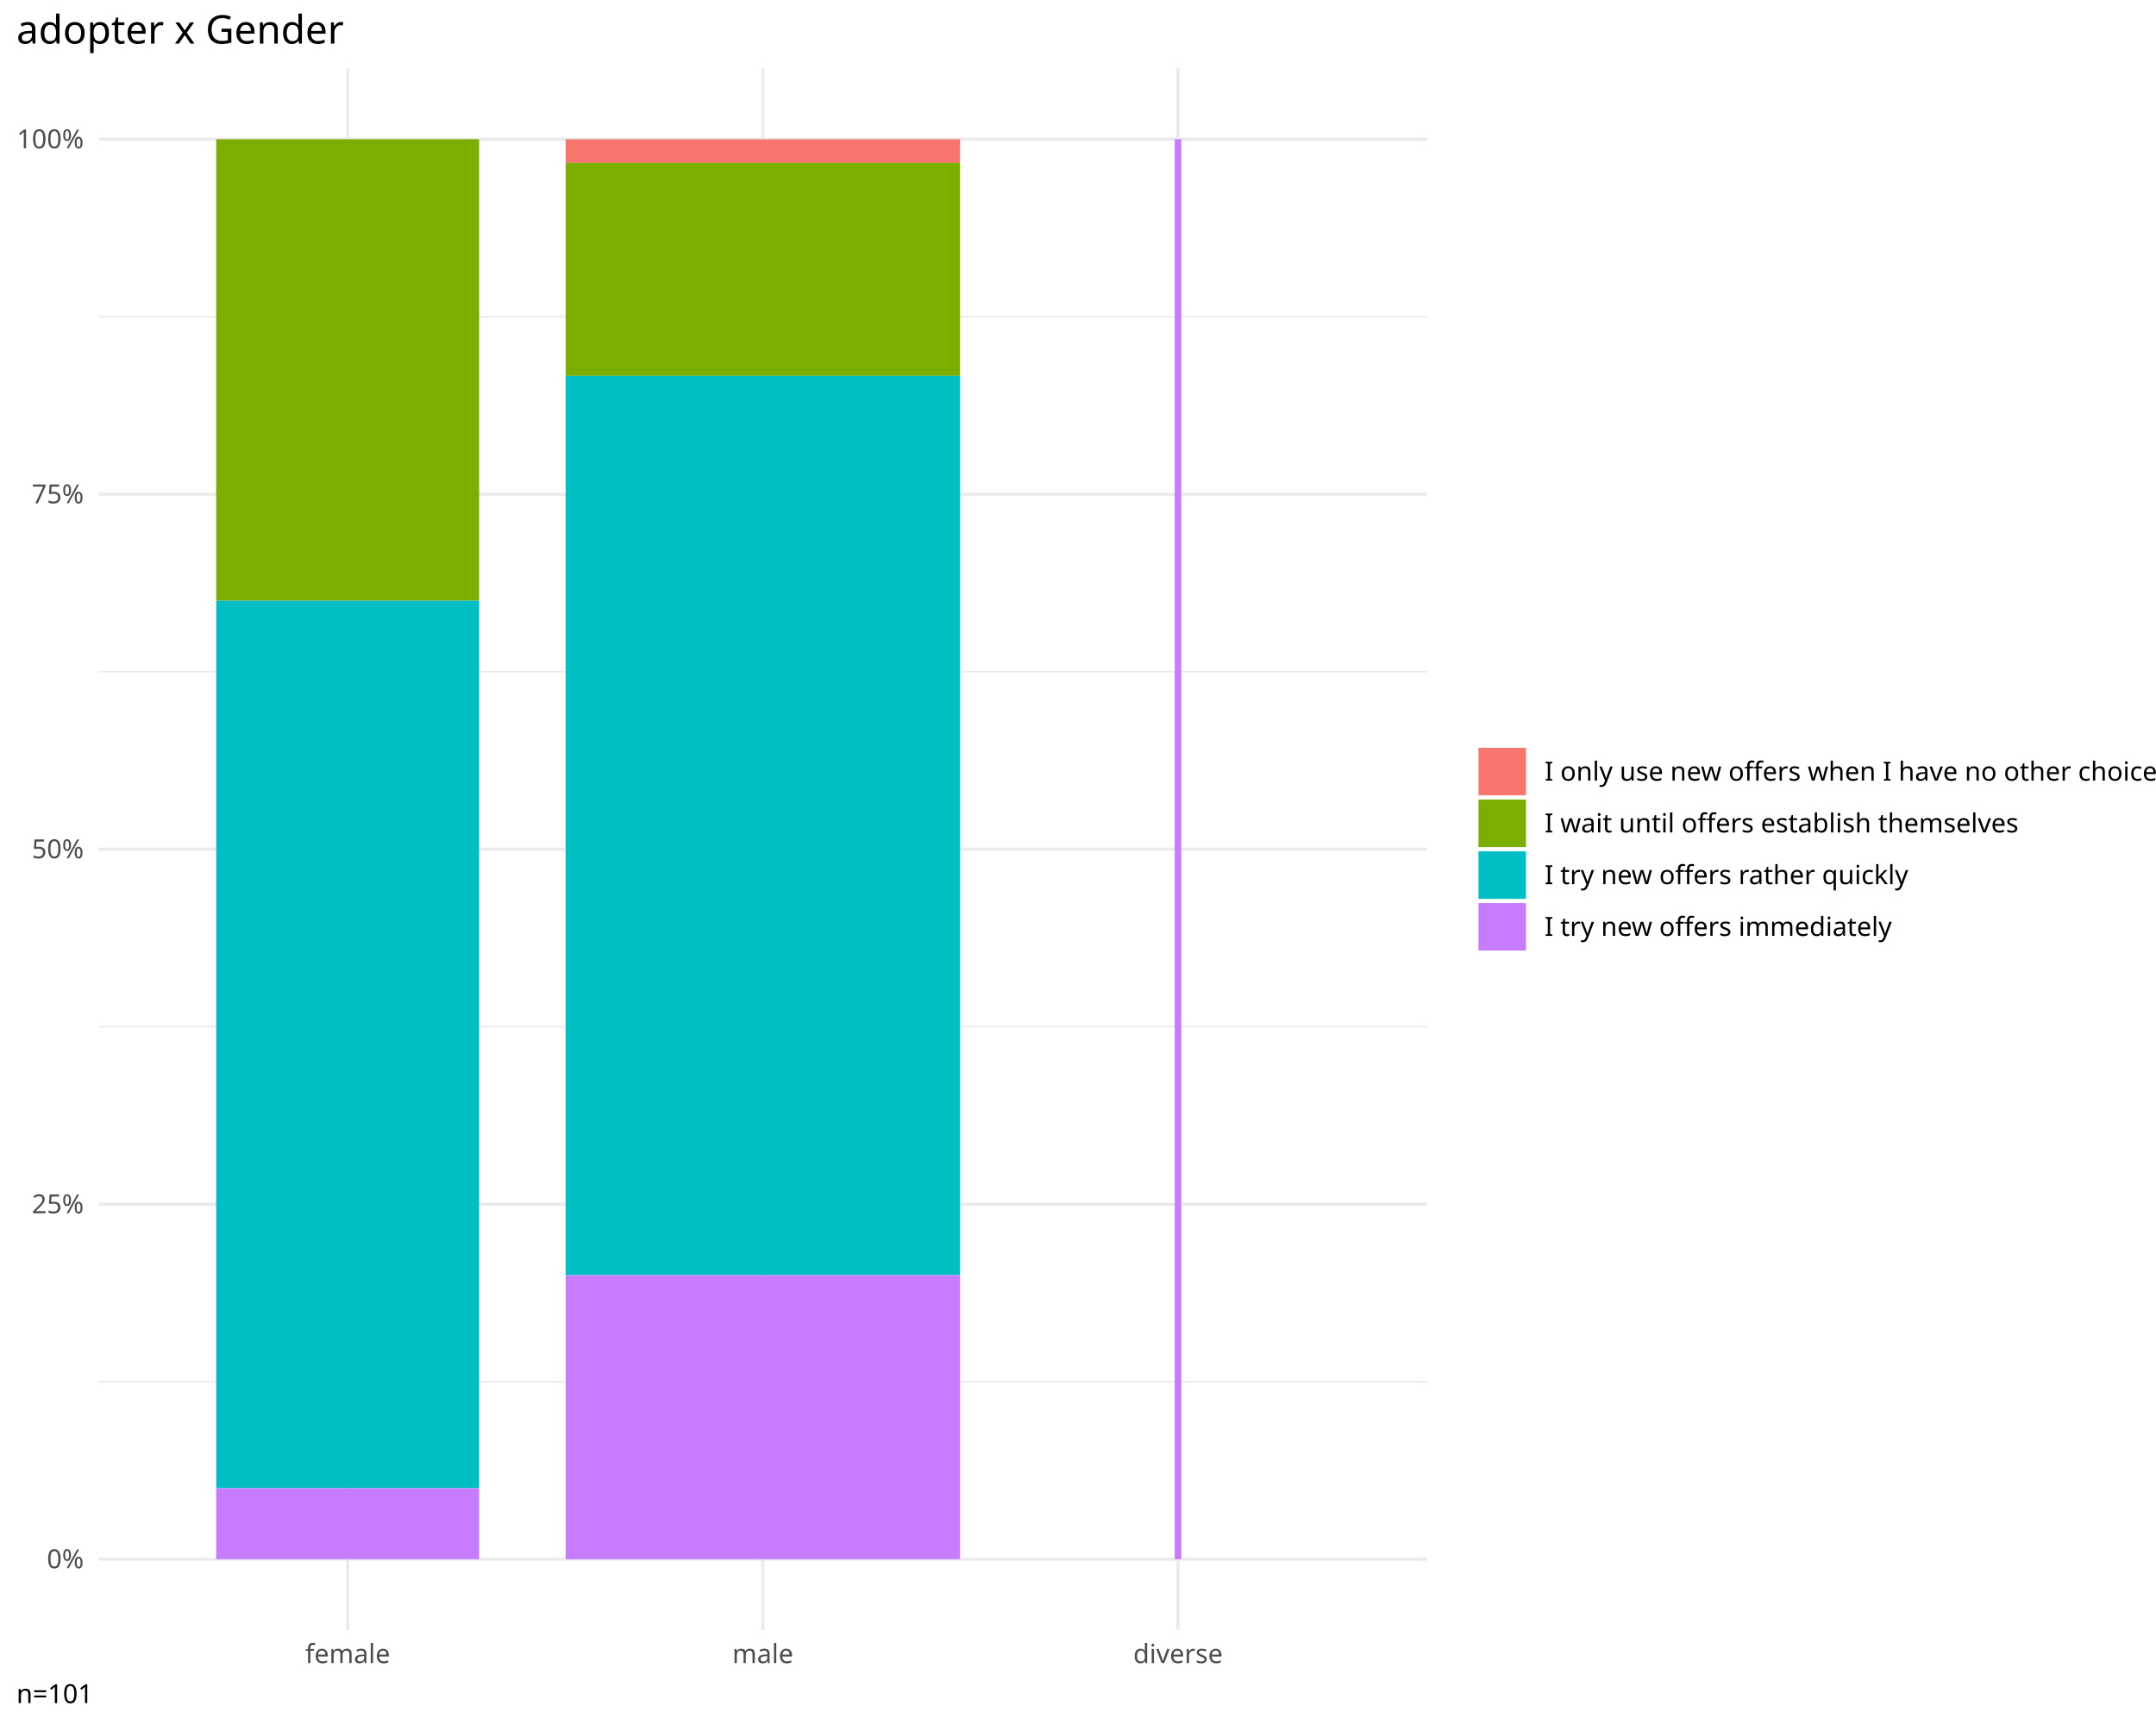
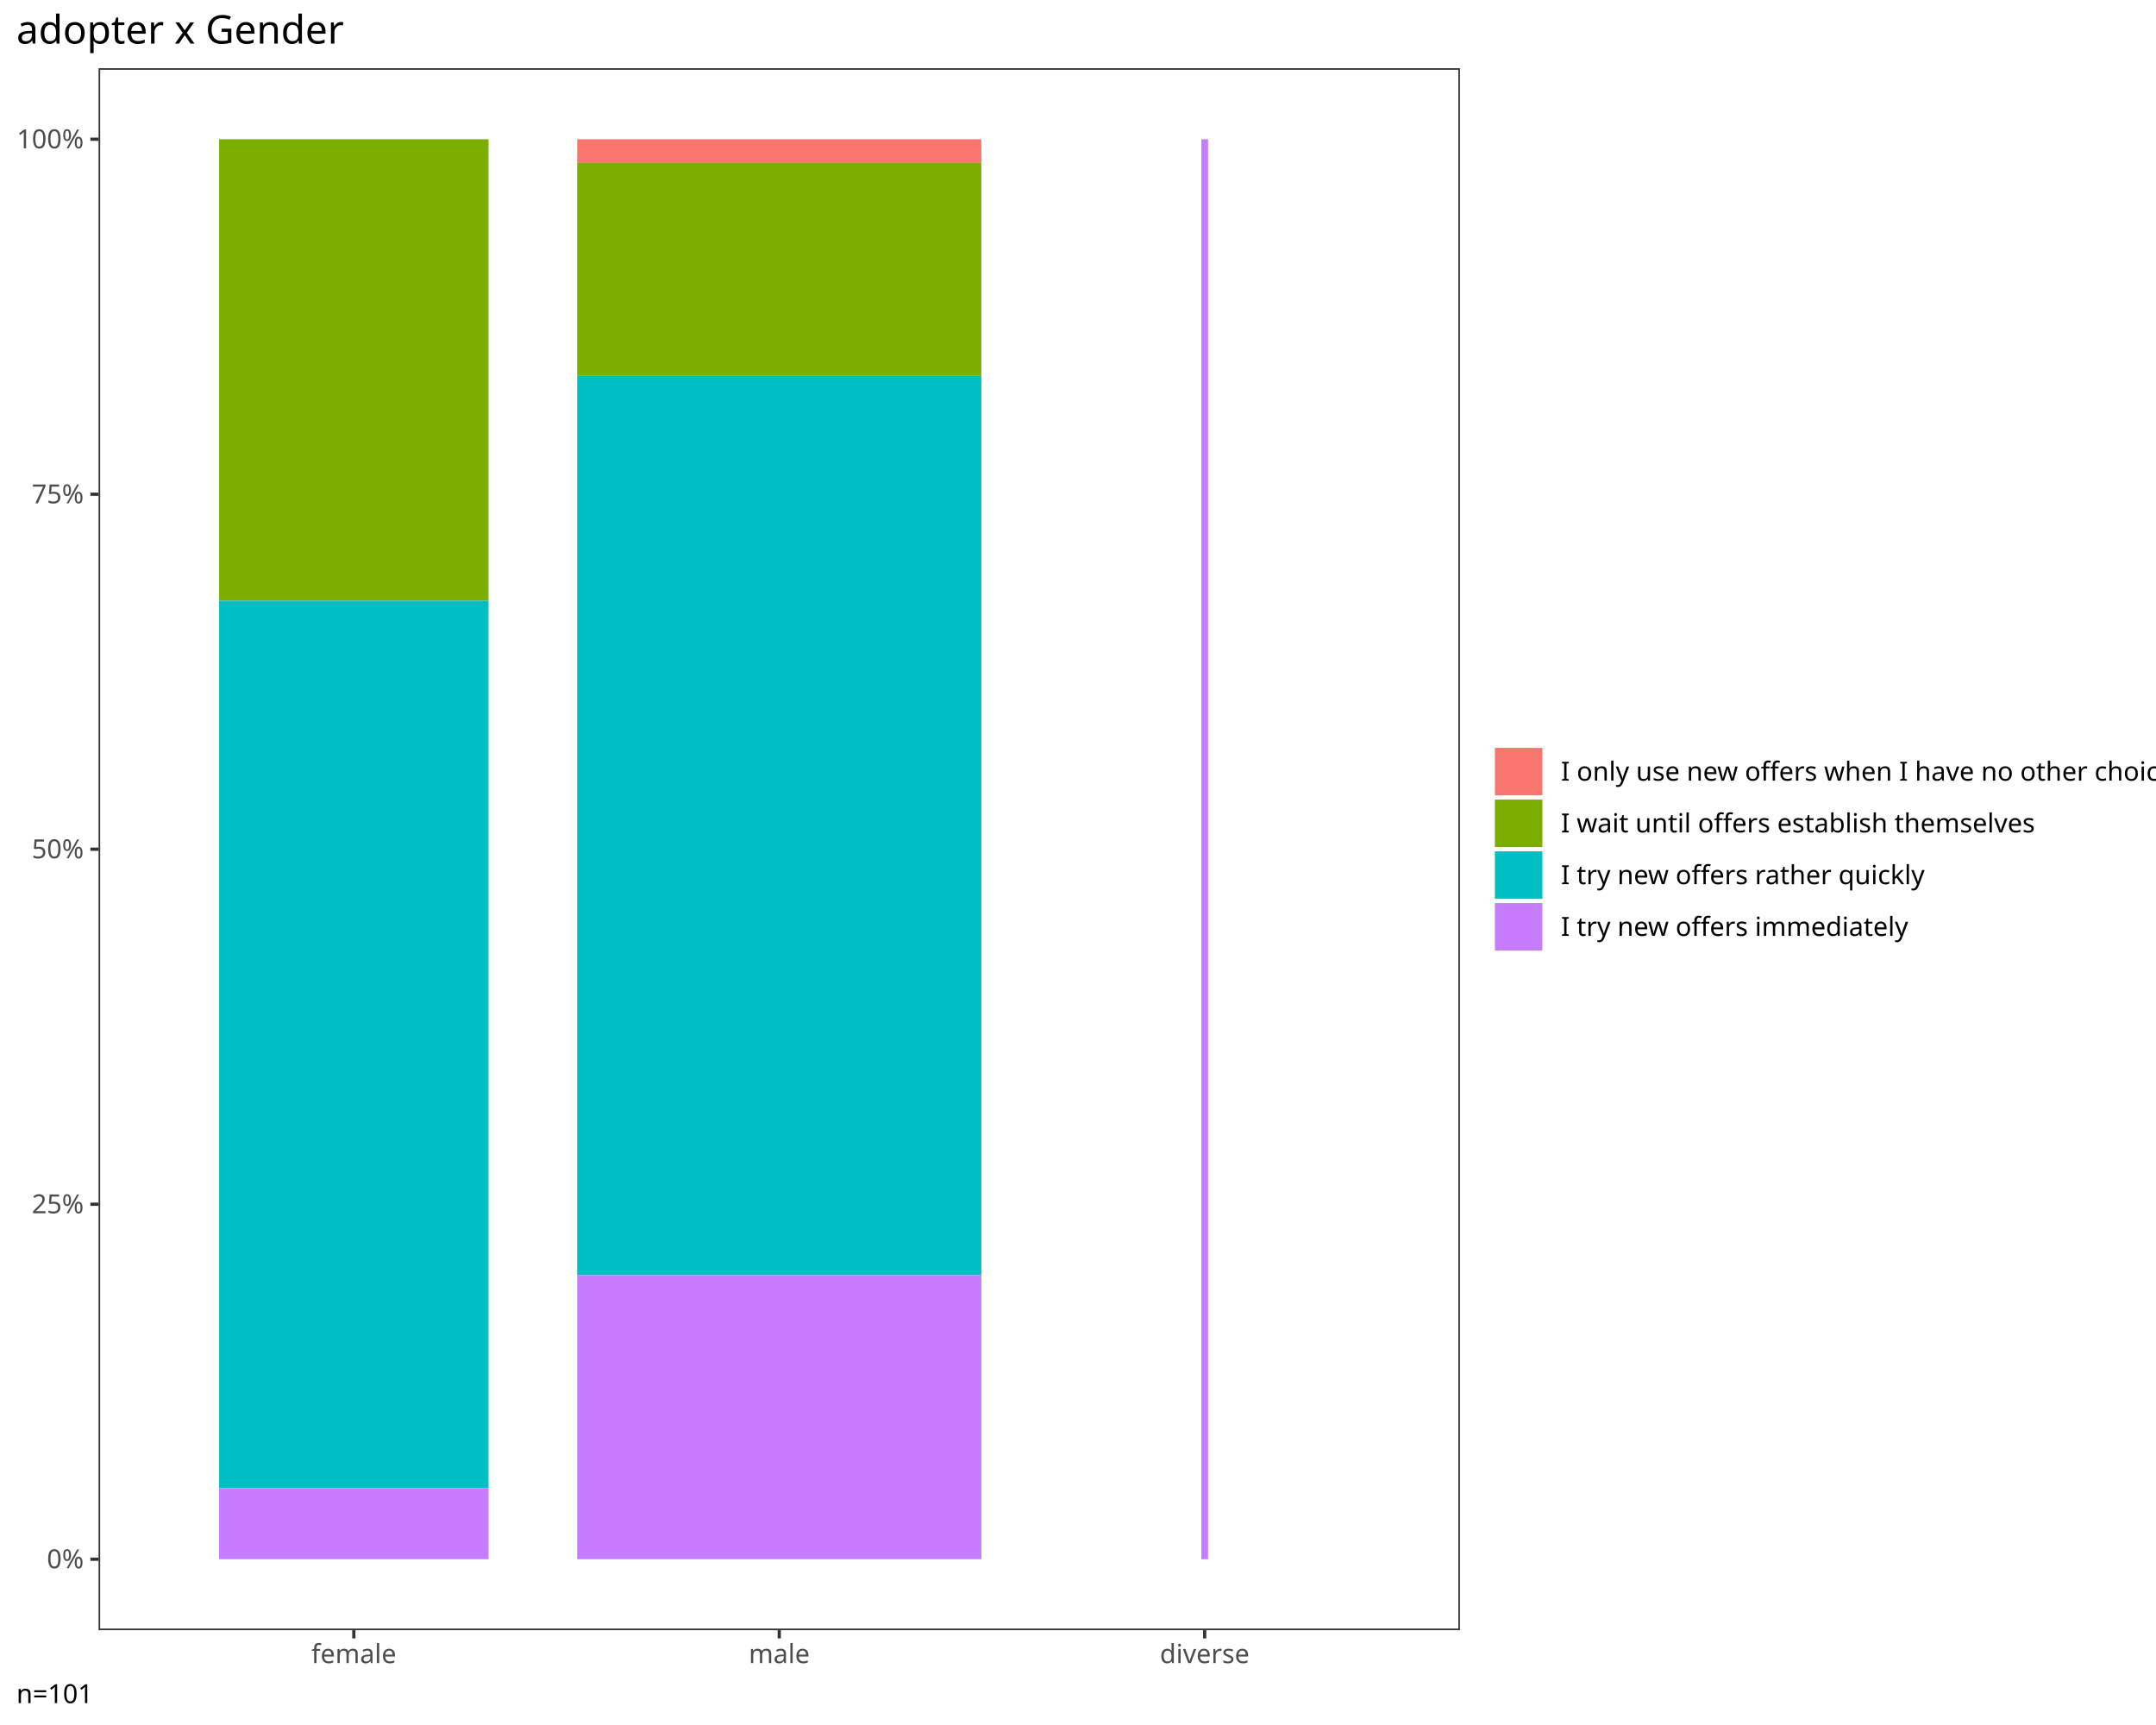
<svg xmlns="http://www.w3.org/2000/svg" class="svglite" data-engine-version="2.0" width="720.00pt" height="576.00pt" viewBox="0 0 720.00 576.00">
  <defs>
    <style type="text/css">
    .svglite line, .svglite polyline, .svglite polygon, .svglite path, .svglite rect, .svglite circle {
      fill: none;
      stroke: #000000;
      stroke-linecap: round;
      stroke-linejoin: round;
      stroke-miterlimit: 10.00;
    }
  </style>
  </defs>
  <rect width="100%" height="100%" style="stroke: none; fill: #FFFFFF;" />
  <defs>
    <clipPath id="cpMC4wMHw3MjAuMDB8MC4wMHw1NzYuMDA=">
      <rect x="0.00" y="0.00" width="720.00" height="576.00" />
    </clipPath>
  </defs>
  <g clip-path="url(#cpMC4wMHw3MjAuMDB8MC4wMHw1NzYuMDA=)">
- </g>
+     <rect x="0.00" y="0.00" width="720.00" height="576.00" style="stroke-width: 1.07; stroke: #FFFFFF; fill: #FFFFFF;" />
+   </g>
  <defs>
-     <clipPath id="cpMzIuOTJ8NDc2LjU5fDIyLjc4fDU0NC4zNA==">
-       <rect x="32.92" y="22.78" width="443.67" height="521.56" />
+     <clipPath id="cpMzIuOTJ8NDg3LjU1fDIyLjc4fDU0NC4zNA==">
+       <rect x="32.92" y="22.78" width="454.63" height="521.56" />
    </clipPath>
  </defs>
-   <g clip-path="url(#cpMzIuOTJ8NDc2LjU5fDIyLjc4fDU0NC4zNA==)">
-     <polyline points="32.92,461.37 476.59,461.37 " style="stroke-width: 0.53; stroke: #EBEBEB; stroke-linecap: butt;" />
-     <polyline points="32.92,342.83 476.59,342.83 " style="stroke-width: 0.53; stroke: #EBEBEB; stroke-linecap: butt;" />
-     <polyline points="32.92,224.30 476.59,224.30 " style="stroke-width: 0.53; stroke: #EBEBEB; stroke-linecap: butt;" />
-     <polyline points="32.92,105.76 476.59,105.76 " style="stroke-width: 0.53; stroke: #EBEBEB; stroke-linecap: butt;" />
-     <polyline points="32.92,520.64 476.59,520.64 " style="stroke-width: 1.07; stroke: #EBEBEB; stroke-linecap: butt;" />
-     <polyline points="32.92,402.10 476.59,402.10 " style="stroke-width: 1.07; stroke: #EBEBEB; stroke-linecap: butt;" />
-     <polyline points="32.92,283.56 476.59,283.56 " style="stroke-width: 1.07; stroke: #EBEBEB; stroke-linecap: butt;" />
-     <polyline points="32.92,165.03 476.59,165.03 " style="stroke-width: 1.07; stroke: #EBEBEB; stroke-linecap: butt;" />
-     <polyline points="32.92,46.49 476.59,46.49 " style="stroke-width: 1.07; stroke: #EBEBEB; stroke-linecap: butt;" />
-     <polyline points="116.11,544.34 116.11,22.78 " style="stroke-width: 1.07; stroke: #EBEBEB; stroke-linecap: butt;" />
-     <polyline points="254.75,544.34 254.75,22.78 " style="stroke-width: 1.07; stroke: #EBEBEB; stroke-linecap: butt;" />
-     <polyline points="393.40,544.34 393.40,22.78 " style="stroke-width: 1.07; stroke: #EBEBEB; stroke-linecap: butt;" />
-     <rect x="72.20" y="46.49" width="87.81" height="154.10" style="stroke-width: 1.07; stroke: none; stroke-linecap: butt; stroke-linejoin: miter; fill: #7CAE00;" />
-     <rect x="72.20" y="200.59" width="87.81" height="296.34" style="stroke-width: 1.07; stroke: none; stroke-linecap: butt; stroke-linejoin: miter; fill: #00BFC4;" />
-     <rect x="72.20" y="496.93" width="87.81" height="23.71" style="stroke-width: 1.07; stroke: none; stroke-linecap: butt; stroke-linejoin: miter; fill: #C77CFF;" />
-     <rect x="188.90" y="46.49" width="131.71" height="7.90" style="stroke-width: 1.07; stroke: none; stroke-linecap: butt; stroke-linejoin: miter; fill: #F8766D;" />
-     <rect x="188.90" y="54.39" width="131.71" height="71.12" style="stroke-width: 1.07; stroke: none; stroke-linecap: butt; stroke-linejoin: miter; fill: #7CAE00;" />
-     <rect x="188.90" y="125.51" width="131.71" height="300.29" style="stroke-width: 1.07; stroke: none; stroke-linecap: butt; stroke-linejoin: miter; fill: #00BFC4;" />
-     <rect x="188.90" y="425.81" width="131.71" height="94.83" style="stroke-width: 1.07; stroke: none; stroke-linecap: butt; stroke-linejoin: miter; fill: #C77CFF;" />
-     <rect x="392.30" y="46.49" width="2.20" height="474.15" style="stroke-width: 1.07; stroke: none; stroke-linecap: butt; stroke-linejoin: miter; fill: #C77CFF;" />
+   <g clip-path="url(#cpMzIuOTJ8NDg3LjU1fDIyLjc4fDU0NC4zNA==)">
+     <rect x="32.92" y="22.78" width="454.63" height="521.56" style="stroke-width: 1.07; stroke: none; fill: #FFFFFF;" />
+     <rect x="73.17" y="46.49" width="89.98" height="154.10" style="stroke-width: 1.07; stroke: none; stroke-linecap: butt; stroke-linejoin: miter; fill: #7CAE00;" />
+     <rect x="73.17" y="200.59" width="89.98" height="296.34" style="stroke-width: 1.07; stroke: none; stroke-linecap: butt; stroke-linejoin: miter; fill: #00BFC4;" />
+     <rect x="73.17" y="496.93" width="89.98" height="23.71" style="stroke-width: 1.07; stroke: none; stroke-linecap: butt; stroke-linejoin: miter; fill: #C77CFF;" />
+     <rect x="192.75" y="46.49" width="134.97" height="7.90" style="stroke-width: 1.07; stroke: none; stroke-linecap: butt; stroke-linejoin: miter; fill: #F8766D;" />
+     <rect x="192.75" y="54.39" width="134.97" height="71.12" style="stroke-width: 1.07; stroke: none; stroke-linecap: butt; stroke-linejoin: miter; fill: #7CAE00;" />
+     <rect x="192.75" y="125.51" width="134.97" height="300.29" style="stroke-width: 1.07; stroke: none; stroke-linecap: butt; stroke-linejoin: miter; fill: #00BFC4;" />
+     <rect x="192.75" y="425.81" width="134.97" height="94.83" style="stroke-width: 1.07; stroke: none; stroke-linecap: butt; stroke-linejoin: miter; fill: #C77CFF;" />
+     <rect x="401.18" y="46.49" width="2.25" height="474.15" style="stroke-width: 1.07; stroke: none; stroke-linecap: butt; stroke-linejoin: miter; fill: #C77CFF;" />
+     <rect x="32.92" y="22.78" width="454.63" height="521.56" style="stroke-width: 1.07; stroke: #333333;" />
  </g>
  <g clip-path="url(#cpMC4wMHw3MjAuMDB8MC4wMHw1NzYuMDA=)">
    <text x="27.99" y="523.66" text-anchor="end" style="font-size: 8.80px; fill: #4D4D4D; font-family: sans;" textLength="12.72px" lengthAdjust="spacingAndGlyphs">0%</text>
    <text x="27.99" y="405.13" text-anchor="end" style="font-size: 8.80px; fill: #4D4D4D; font-family: sans;" textLength="17.61px" lengthAdjust="spacingAndGlyphs">25%</text>
    <text x="27.99" y="286.59" text-anchor="end" style="font-size: 8.80px; fill: #4D4D4D; font-family: sans;" textLength="17.61px" lengthAdjust="spacingAndGlyphs">50%</text>
    <text x="27.99" y="168.06" text-anchor="end" style="font-size: 8.80px; fill: #4D4D4D; font-family: sans;" textLength="17.61px" lengthAdjust="spacingAndGlyphs">75%</text>
    <text x="27.99" y="49.52" text-anchor="end" style="font-size: 8.80px; fill: #4D4D4D; font-family: sans;" textLength="22.51px" lengthAdjust="spacingAndGlyphs">100%</text>
-     <text x="116.11" y="555.33" text-anchor="middle" style="font-size: 8.80px; fill: #4D4D4D; font-family: sans;" textLength="26.42px" lengthAdjust="spacingAndGlyphs">female</text>
-     <text x="254.75" y="555.33" text-anchor="middle" style="font-size: 8.80px; fill: #4D4D4D; font-family: sans;" textLength="19.08px" lengthAdjust="spacingAndGlyphs">male</text>
-     <text x="393.40" y="555.33" text-anchor="middle" style="font-size: 8.80px; fill: #4D4D4D; font-family: sans;" textLength="28.37px" lengthAdjust="spacingAndGlyphs">diverse</text>
-     <rect x="493.74" y="249.71" width="15.86" height="15.86" style="stroke-width: 1.07; stroke: none; stroke-linecap: butt; stroke-linejoin: miter; fill: #F8766D;" />
-     <rect x="493.74" y="266.99" width="15.86" height="15.86" style="stroke-width: 1.07; stroke: none; stroke-linecap: butt; stroke-linejoin: miter; fill: #7CAE00;" />
-     <rect x="493.74" y="284.27" width="15.86" height="15.86" style="stroke-width: 1.07; stroke: none; stroke-linecap: butt; stroke-linejoin: miter; fill: #00BFC4;" />
-     <rect x="493.74" y="301.55" width="15.86" height="15.86" style="stroke-width: 1.07; stroke: none; stroke-linecap: butt; stroke-linejoin: miter; fill: #C77CFF;" />
-     <text x="515.79" y="260.67" style="font-size: 8.80px; font-family: sans;" textLength="193.25px" lengthAdjust="spacingAndGlyphs">I only use new offers when I have no other choice</text>
-     <text x="515.79" y="277.95" style="font-size: 8.80px; font-family: sans;" textLength="147.73px" lengthAdjust="spacingAndGlyphs">I wait until offers establish themselves</text>
-     <text x="515.79" y="295.23" style="font-size: 8.80px; font-family: sans;" textLength="112.50px" lengthAdjust="spacingAndGlyphs">I try new offers rather quickly</text>
-     <text x="515.79" y="312.51" style="font-size: 8.80px; font-family: sans;" textLength="107.12px" lengthAdjust="spacingAndGlyphs">I try new offers immediately</text>
+     <polyline points="30.18,520.64 32.92,520.64 " style="stroke-width: 1.07; stroke: #333333; stroke-linecap: butt;" />
+     <polyline points="30.18,402.10 32.92,402.10 " style="stroke-width: 1.07; stroke: #333333; stroke-linecap: butt;" />
+     <polyline points="30.18,283.56 32.92,283.56 " style="stroke-width: 1.07; stroke: #333333; stroke-linecap: butt;" />
+     <polyline points="30.18,165.03 32.92,165.03 " style="stroke-width: 1.07; stroke: #333333; stroke-linecap: butt;" />
+     <polyline points="30.18,46.49 32.92,46.49 " style="stroke-width: 1.07; stroke: #333333; stroke-linecap: butt;" />
+     <polyline points="118.16,547.08 118.16,544.34 " style="stroke-width: 1.07; stroke: #333333; stroke-linecap: butt;" />
+     <polyline points="260.23,547.08 260.23,544.34 " style="stroke-width: 1.07; stroke: #333333; stroke-linecap: butt;" />
+     <polyline points="402.31,547.08 402.31,544.34 " style="stroke-width: 1.07; stroke: #333333; stroke-linecap: butt;" />
+     <text x="118.16" y="555.33" text-anchor="middle" style="font-size: 8.80px; fill: #4D4D4D; font-family: sans;" textLength="26.42px" lengthAdjust="spacingAndGlyphs">female</text>
+     <text x="260.23" y="555.33" text-anchor="middle" style="font-size: 8.80px; fill: #4D4D4D; font-family: sans;" textLength="19.08px" lengthAdjust="spacingAndGlyphs">male</text>
+     <text x="402.31" y="555.33" text-anchor="middle" style="font-size: 8.80px; fill: #4D4D4D; font-family: sans;" textLength="28.37px" lengthAdjust="spacingAndGlyphs">diverse</text>
+     <rect x="498.51" y="249.00" width="216.01" height="69.12" style="stroke-width: 1.07; stroke: none; fill: #FFFFFF;" />
+     <rect x="498.51" y="249.00" width="17.28" height="17.28" style="stroke-width: 1.07; stroke: none; fill: #FFFFFF;" />
+     <rect x="499.22" y="249.71" width="15.86" height="15.86" style="stroke-width: 1.07; stroke: none; stroke-linecap: butt; stroke-linejoin: miter; fill: #F8766D;" />
+     <rect x="498.51" y="266.28" width="17.28" height="17.28" style="stroke-width: 1.07; stroke: none; fill: #FFFFFF;" />
+     <rect x="499.22" y="266.99" width="15.86" height="15.86" style="stroke-width: 1.07; stroke: none; stroke-linecap: butt; stroke-linejoin: miter; fill: #7CAE00;" />
+     <rect x="498.51" y="283.56" width="17.28" height="17.28" style="stroke-width: 1.07; stroke: none; fill: #FFFFFF;" />
+     <rect x="499.22" y="284.27" width="15.86" height="15.86" style="stroke-width: 1.07; stroke: none; stroke-linecap: butt; stroke-linejoin: miter; fill: #00BFC4;" />
+     <rect x="498.51" y="300.84" width="17.28" height="17.28" style="stroke-width: 1.07; stroke: none; fill: #FFFFFF;" />
+     <rect x="499.22" y="301.55" width="15.86" height="15.86" style="stroke-width: 1.07; stroke: none; stroke-linecap: butt; stroke-linejoin: miter; fill: #C77CFF;" />
+     <text x="521.27" y="260.67" style="font-size: 8.80px; font-family: sans;" textLength="193.25px" lengthAdjust="spacingAndGlyphs">I only use new offers when I have no other choice</text>
+     <text x="521.27" y="277.95" style="font-size: 8.80px; font-family: sans;" textLength="147.73px" lengthAdjust="spacingAndGlyphs">I wait until offers establish themselves</text>
+     <text x="521.27" y="295.23" style="font-size: 8.80px; font-family: sans;" textLength="112.50px" lengthAdjust="spacingAndGlyphs">I try new offers rather quickly</text>
+     <text x="521.27" y="312.51" style="font-size: 8.80px; font-family: sans;" textLength="107.12px" lengthAdjust="spacingAndGlyphs">I try new offers immediately</text>
    <text x="5.48" y="14.56" style="font-size: 13.20px; font-family: sans;" textLength="102.75px" lengthAdjust="spacingAndGlyphs">adopter x Gender</text>
    <text x="5.48" y="568.69" style="font-size: 8.80px; font-family: sans;" textLength="24.72px" lengthAdjust="spacingAndGlyphs">n=101</text>
  </g>
</svg>
